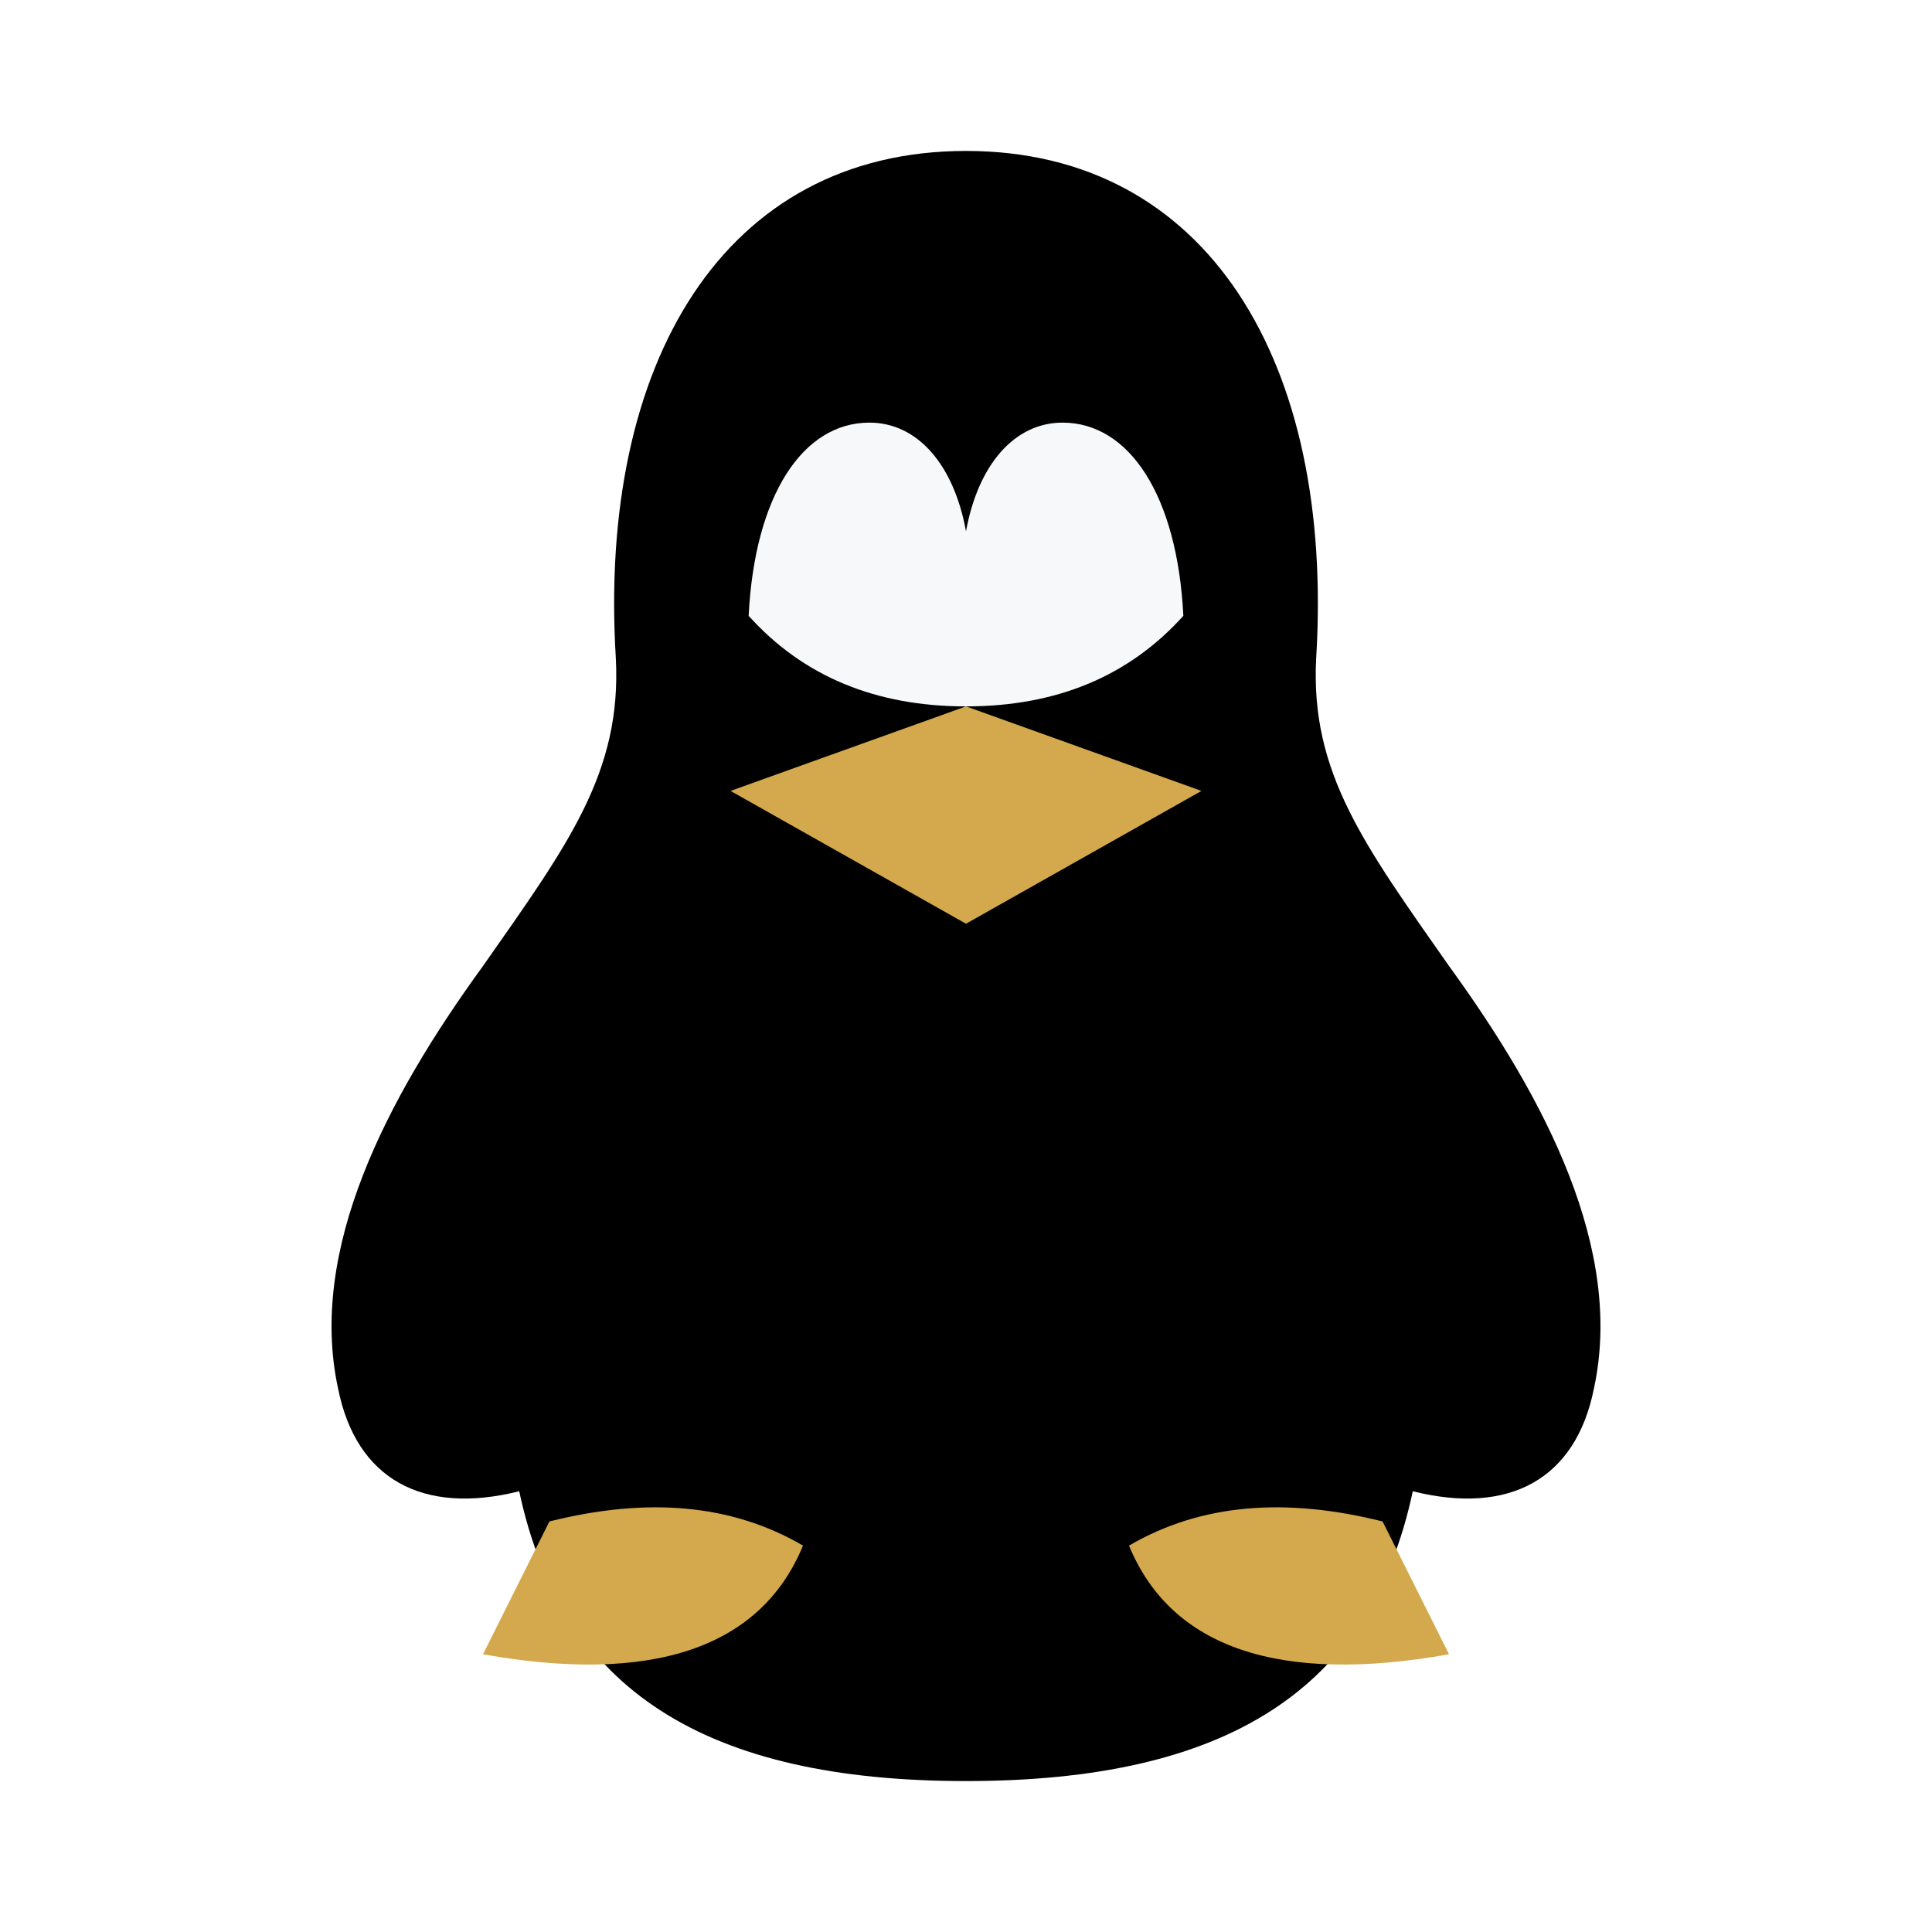
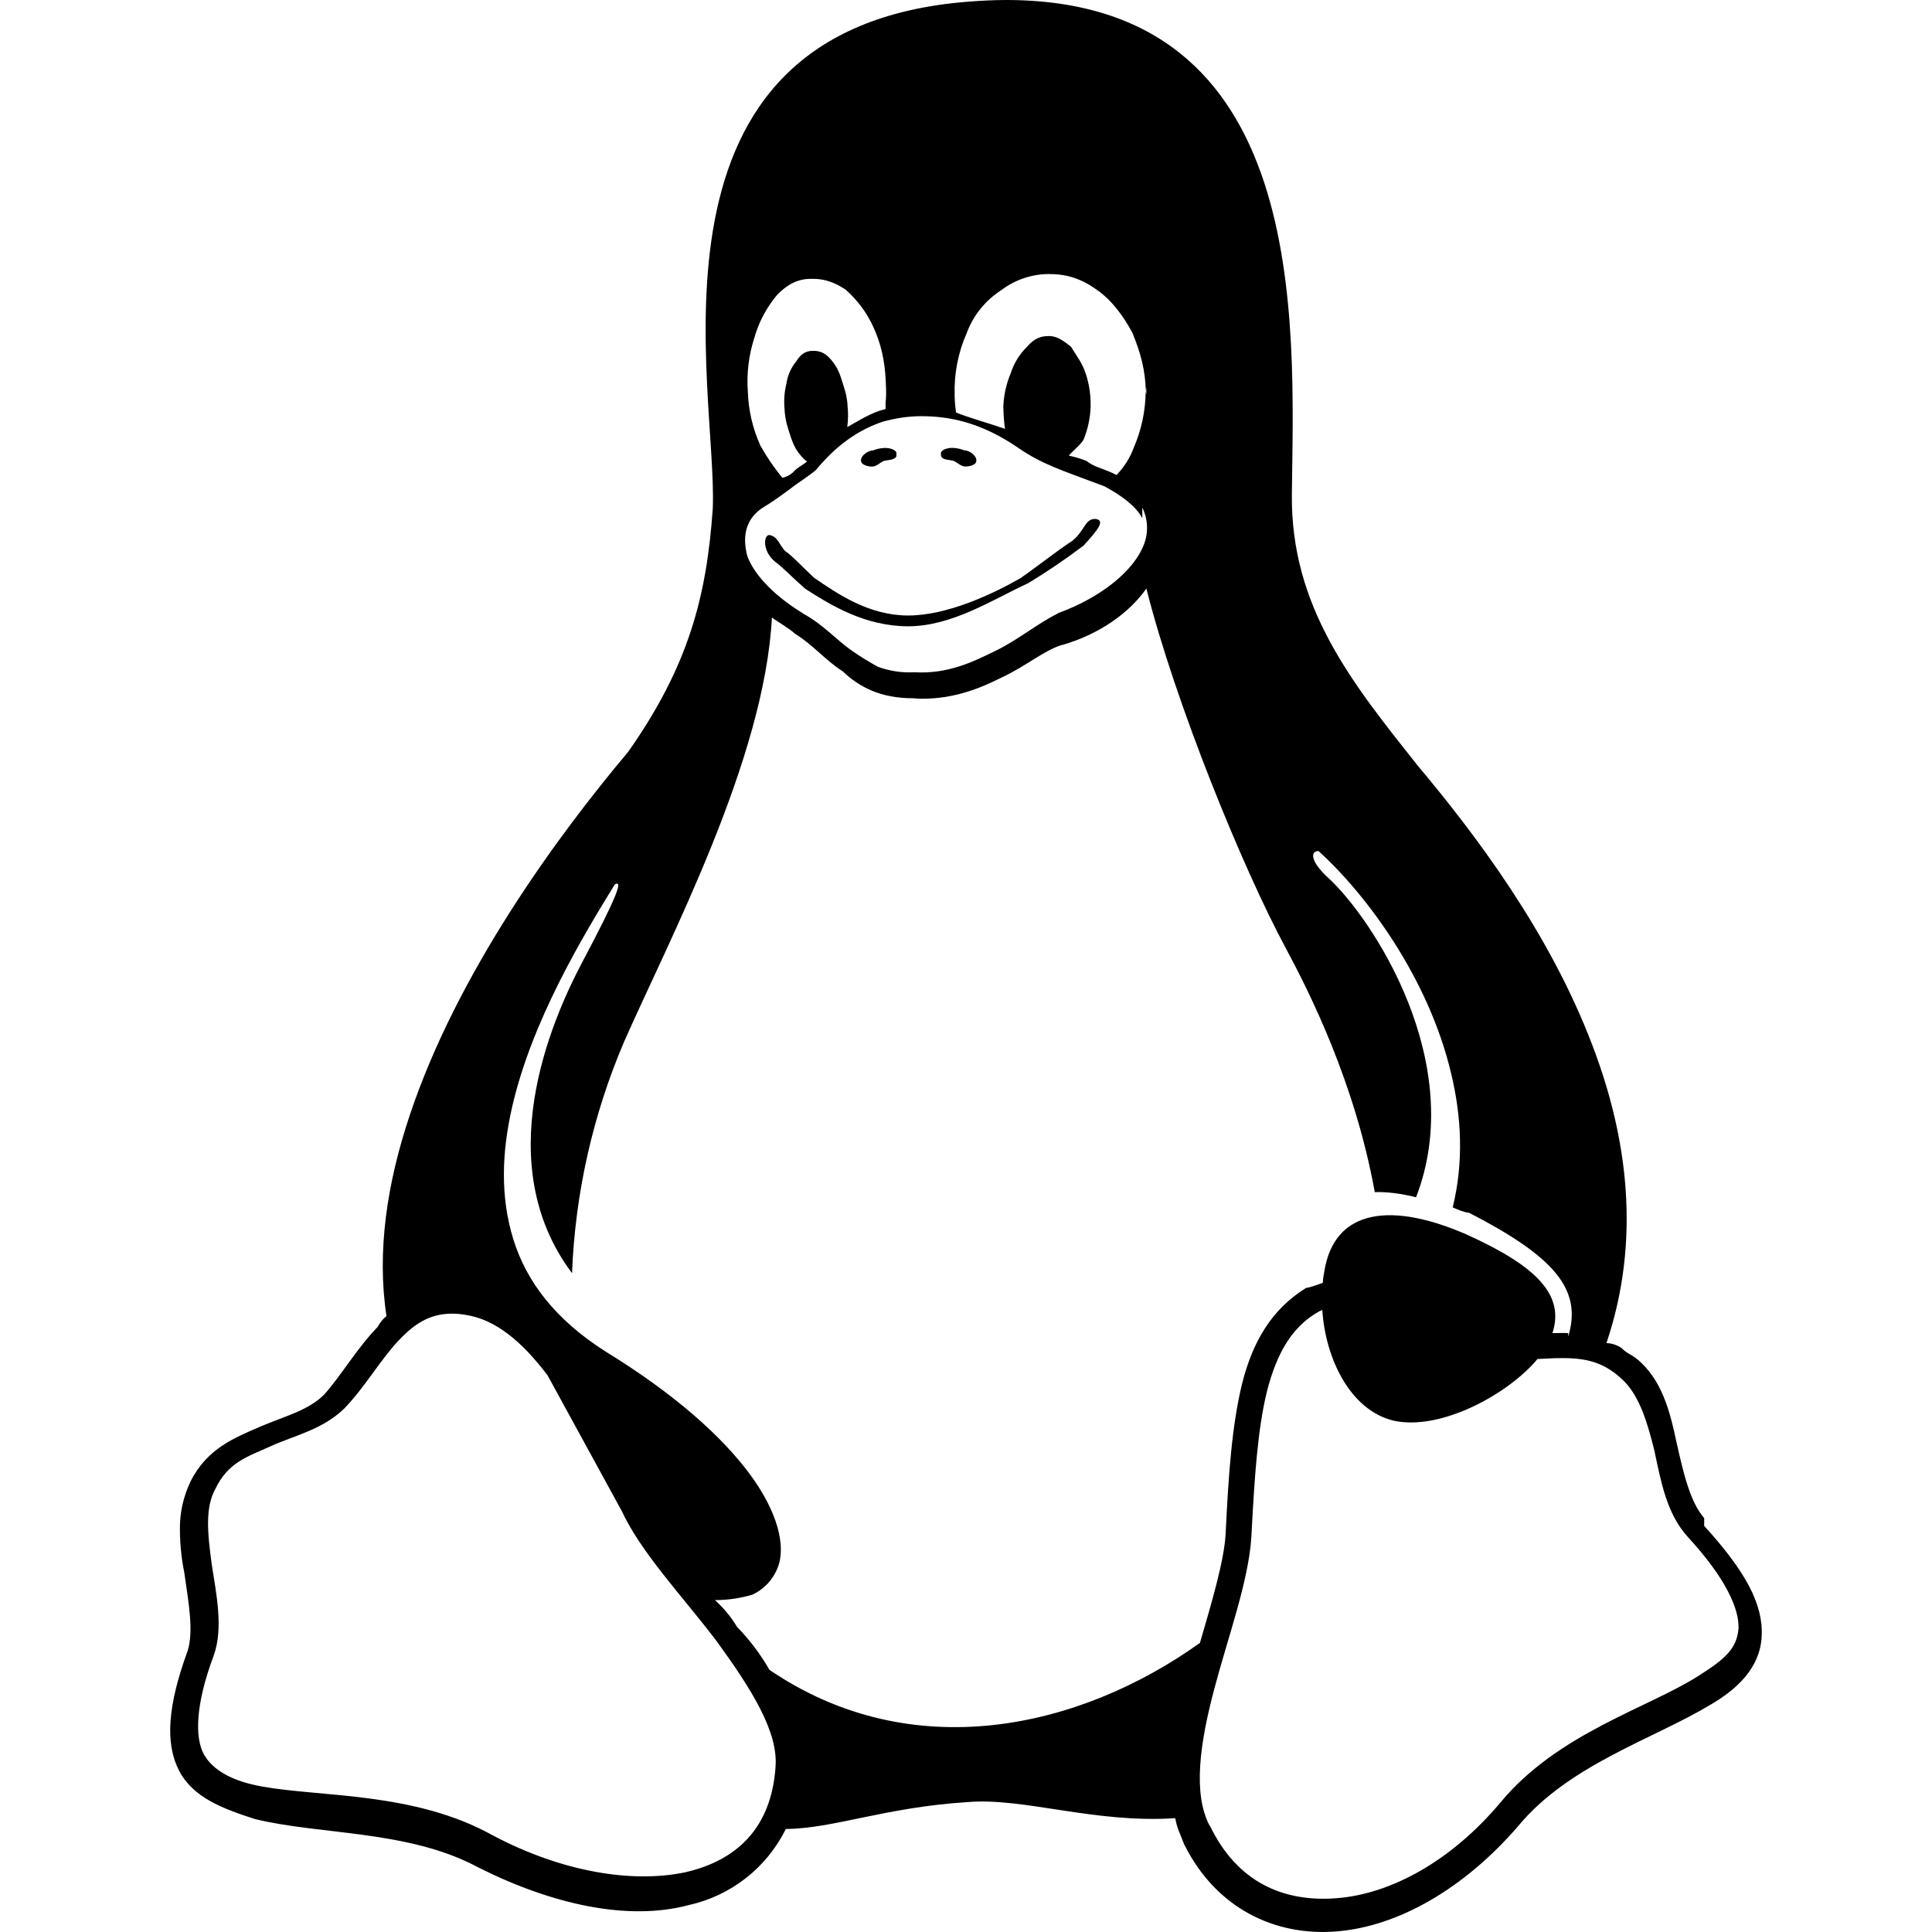
- <svg xmlns="http://www.w3.org/2000/svg" role="img" viewBox="0 0 32 32">
-   <path fill="currentColor" d="M16 2.5c-4 0-6.1 3.5-5.8 8.4.1 1.9-.8 3.1-2.2 5.1-1.6 2.2-2.9 4.7-2.4 7 .3 1.5 1.4 2.1 3 1.7.7 3.3 3.1 4.8 7.4 4.8s6.7-1.5 7.4-4.8c1.6.4 2.7-.2 3-1.7.5-2.3-.8-4.8-2.4-7-1.4-2-2.3-3.2-2.2-5.1C22.1 6 20 2.5 16 2.5Z" />
-   <path fill="#f7f8fa" d="M12.4 10.2c.1-2 .9-3.2 2-3.2.8 0 1.4.7 1.6 1.8.2-1.1.8-1.8 1.6-1.8 1.1 0 1.9 1.2 2 3.2-.9 1-2.1 1.5-3.6 1.5s-2.7-.5-3.6-1.5Z" />
-   <path fill="#d4a94d" d="m12.1 13.1 3.9-1.4 3.9 1.4-3.9 2.2-3.9-2.2ZM9.1 25.2c1.6-.4 3-.3 4.2.4-.7 1.7-2.5 2.3-5.3 1.8l1.1-2.2Zm13.8 0 1.1 2.2c-2.8.5-4.6-.1-5.3-1.8 1.2-.7 2.6-.8 4.2-.4Z" />
+ <svg xmlns="http://www.w3.org/2000/svg" role="img" viewBox="0 0 24 24">
+   <path d="M12.504 0c-.155 0-.315.008-.48.021-4.226.333-3.105 4.807-3.17 6.298-.076 1.092-.3 1.953-1.05 3.02-.885 1.051-2.127 2.75-2.716 4.521-.278.832-.41 1.684-.287 2.489a.424.424 0 00-.11.135c-.26.268-.45.6-.663.839-.199.199-.485.267-.797.4-.313.136-.658.269-.864.68-.09.189-.136.394-.132.602 0 .199.027.4.055.536.058.399.116.728.04.97-.249.68-.28 1.145-.106 1.484.174.334.535.47.94.601.81.2 1.91.135 2.774.6.926.466 1.866.67 2.616.47.526-.116.97-.464 1.208-.946.587-.003 1.23-.269 2.26-.334.699-.058 1.574.267 2.577.2.025.134.063.198.114.333l.003.003c.391.778 1.113 1.132 1.884 1.071.771-.06 1.592-.536 2.257-1.306.631-.765 1.683-1.084 2.378-1.503.348-.199.629-.469.649-.853.023-.4-.2-.811-.714-1.376v-.097l-.003-.003c-.17-.2-.25-.535-.338-.926-.085-.401-.182-.786-.492-1.046h-.003c-.059-.054-.123-.067-.188-.135a.357.357 0 00-.19-.064c.431-1.278.264-2.55-.173-3.694-.533-1.41-1.465-2.638-2.175-3.483-.796-1.005-1.576-1.957-1.56-3.368.026-2.152.236-6.133-3.544-6.139zm.529 3.405h.013c.213 0 .396.062.584.198.19.135.33.332.438.533.105.259.158.459.166.724 0-.02.006-.04.006-.06v.105a.086.086 0 01-.004-.021l-.004-.024a1.807 1.807 0 01-.15.706.953.953 0 01-.213.335.71.71 0 00-.088-.042c-.104-.045-.198-.064-.284-.133a1.312 1.312 0 00-.22-.066c.05-.06.146-.133.183-.198.053-.128.082-.264.088-.402v-.02a1.21 1.21 0 00-.061-.4c-.045-.134-.101-.2-.183-.333-.084-.066-.167-.132-.267-.132h-.016c-.093 0-.176.03-.262.132a.8.8 0 00-.205.334 1.18 1.18 0 00-.09.4v.019c.002.089.008.179.02.267-.193-.067-.438-.135-.607-.202a1.635 1.635 0 01-.018-.2v-.02a1.772 1.772 0 01.15-.768c.082-.22.232-.406.43-.533a.985.985 0 01.594-.2zm-2.962.059h.036c.142 0 .27.048.399.135.146.129.264.288.344.465.09.199.14.4.153.667v.004c.007.134.006.2-.002.266v.08c-.03.007-.056.018-.083.024-.152.055-.274.135-.393.2.012-.09.013-.18.003-.267v-.015c-.012-.133-.04-.2-.082-.333a.613.613 0 00-.166-.267.248.248 0 00-.183-.064h-.021c-.071.006-.13.04-.186.132a.552.552 0 00-.12.27.944.944 0 00-.023.33v.015c.012.135.037.2.08.334.046.134.098.2.166.268.01.009.02.018.034.024-.07.057-.117.07-.176.136a.304.304 0 01-.131.068 2.62 2.62 0 01-.275-.402 1.772 1.772 0 01-.155-.667 1.759 1.759 0 01.08-.668 1.43 1.43 0 01.283-.535c.128-.133.26-.2.418-.2zm1.37 1.706c.332 0 .733.065 1.216.399.293.2.523.269 1.052.468h.003c.255.136.405.266.478.399v-.131a.571.571 0 01.016.47c-.123.31-.516.643-1.063.842v.002c-.268.135-.501.333-.775.465-.276.135-.588.292-1.012.267a1.139 1.139 0 01-.448-.067 3.566 3.566 0 01-.322-.198c-.195-.135-.363-.332-.612-.465v-.005h-.005c-.4-.246-.616-.512-.686-.71-.07-.268-.005-.47.193-.6.224-.135.38-.271.483-.336.104-.074.143-.102.176-.131h.002v-.003c.169-.202.436-.47.839-.601.139-.036.294-.065.466-.065zm2.8 2.142c.358 1.417 1.196 3.475 1.735 4.473.286.534.855 1.659 1.102 3.024.156-.005.33.018.513.064.646-1.671-.546-3.467-1.089-3.966-.22-.2-.232-.335-.123-.335.59.534 1.365 1.572 1.646 2.757.13.535.16 1.104.021 1.67.067.028.135.06.205.067 1.032.534 1.413.938 1.23 1.537v-.043c-.06-.003-.12 0-.18 0h-.016c.151-.467-.182-.825-1.065-1.224-.915-.4-1.646-.336-1.77.465-.008.043-.013.066-.018.135-.068.023-.139.053-.209.064-.43.268-.662.669-.793 1.187-.13.533-.17 1.156-.205 1.869v.003c-.02.334-.17.838-.319 1.35-1.5 1.072-3.58 1.538-5.348.334a2.645 2.645 0 00-.402-.533 1.45 1.45 0 00-.275-.333c.182 0 .338-.03.465-.067a.615.615 0 00.314-.334c.108-.267 0-.697-.345-1.163-.345-.467-.931-.995-1.788-1.521-.63-.4-.986-.87-1.15-1.396-.165-.534-.143-1.085-.015-1.645.245-1.07.873-2.11 1.274-2.763.107-.065.037.135-.408.974-.396.751-1.14 2.497-.122 3.854a8.123 8.123 0 01.647-2.876c.564-1.278 1.743-3.504 1.836-5.268.048.036.217.135.289.202.218.133.38.333.59.465.21.201.477.335.876.335.039.003.075.006.11.006.412 0 .73-.134.997-.268.29-.134.52-.334.74-.4h.005c.467-.135.835-.402 1.044-.7zm2.185 8.958c.037.6.343 1.245.882 1.377.588.134 1.434-.333 1.791-.765l.211-.01c.315-.007.577.01.847.268l.003.003c.208.199.305.53.391.876.085.4.154.78.409 1.066.486.527.645.906.636 1.14l.003-.007v.018l-.003-.012c-.015.262-.185.396-.498.595-.63.401-1.746.712-2.457 1.57-.618.737-1.37 1.14-2.036 1.191-.664.053-1.237-.2-1.574-.898l-.005-.003c-.21-.4-.12-1.025.056-1.69.176-.668.428-1.344.463-1.897.037-.714.076-1.335.195-1.814.12-.465.308-.797.641-.984l.045-.022zm-10.814.049h.01c.053 0 .105.005.157.014.376.055.706.333 1.023.752l.91 1.664.003.003c.243.533.754 1.064 1.189 1.637.434.598.77 1.131.729 1.57v.006c-.057.744-.48 1.148-1.125 1.294-.645.135-1.52.002-2.395-.464-.968-.536-2.118-.469-2.857-.602-.369-.066-.61-.2-.723-.4-.11-.2-.113-.602.123-1.23v-.004l.002-.003c.117-.334.03-.752-.027-1.118-.055-.401-.083-.71.043-.94.16-.334.396-.4.69-.533.294-.135.64-.202.915-.47h.002v-.002c.256-.268.445-.601.668-.838.19-.201.38-.336.663-.336zm7.159-9.074c-.435.201-.945.535-1.488.535-.542 0-.97-.267-1.28-.466-.154-.134-.28-.268-.373-.335-.164-.134-.144-.333-.074-.333.109.016.129.134.199.2.096.066.215.2.36.333.292.2.68.467 1.167.467.485 0 1.053-.267 1.398-.466.195-.135.445-.334.648-.467.156-.136.149-.267.279-.267.128.016.034.134-.147.332a8.097 8.097 0 01-.69.468zm-1.082-1.583V5.64c-.006-.02.013-.042.029-.05.074-.043.18-.027.26.004.063 0 .16.067.15.135-.006.049-.085.066-.135.066-.055 0-.092-.043-.141-.068-.052-.018-.146-.008-.163-.065zm-.551 0c-.02.058-.113.049-.166.066-.047.025-.086.068-.14.068-.05 0-.13-.02-.136-.068-.01-.066.088-.133.15-.133.08-.031.184-.047.259-.005.019.009.036.03.03.05v.02h.003z" />
</svg>
